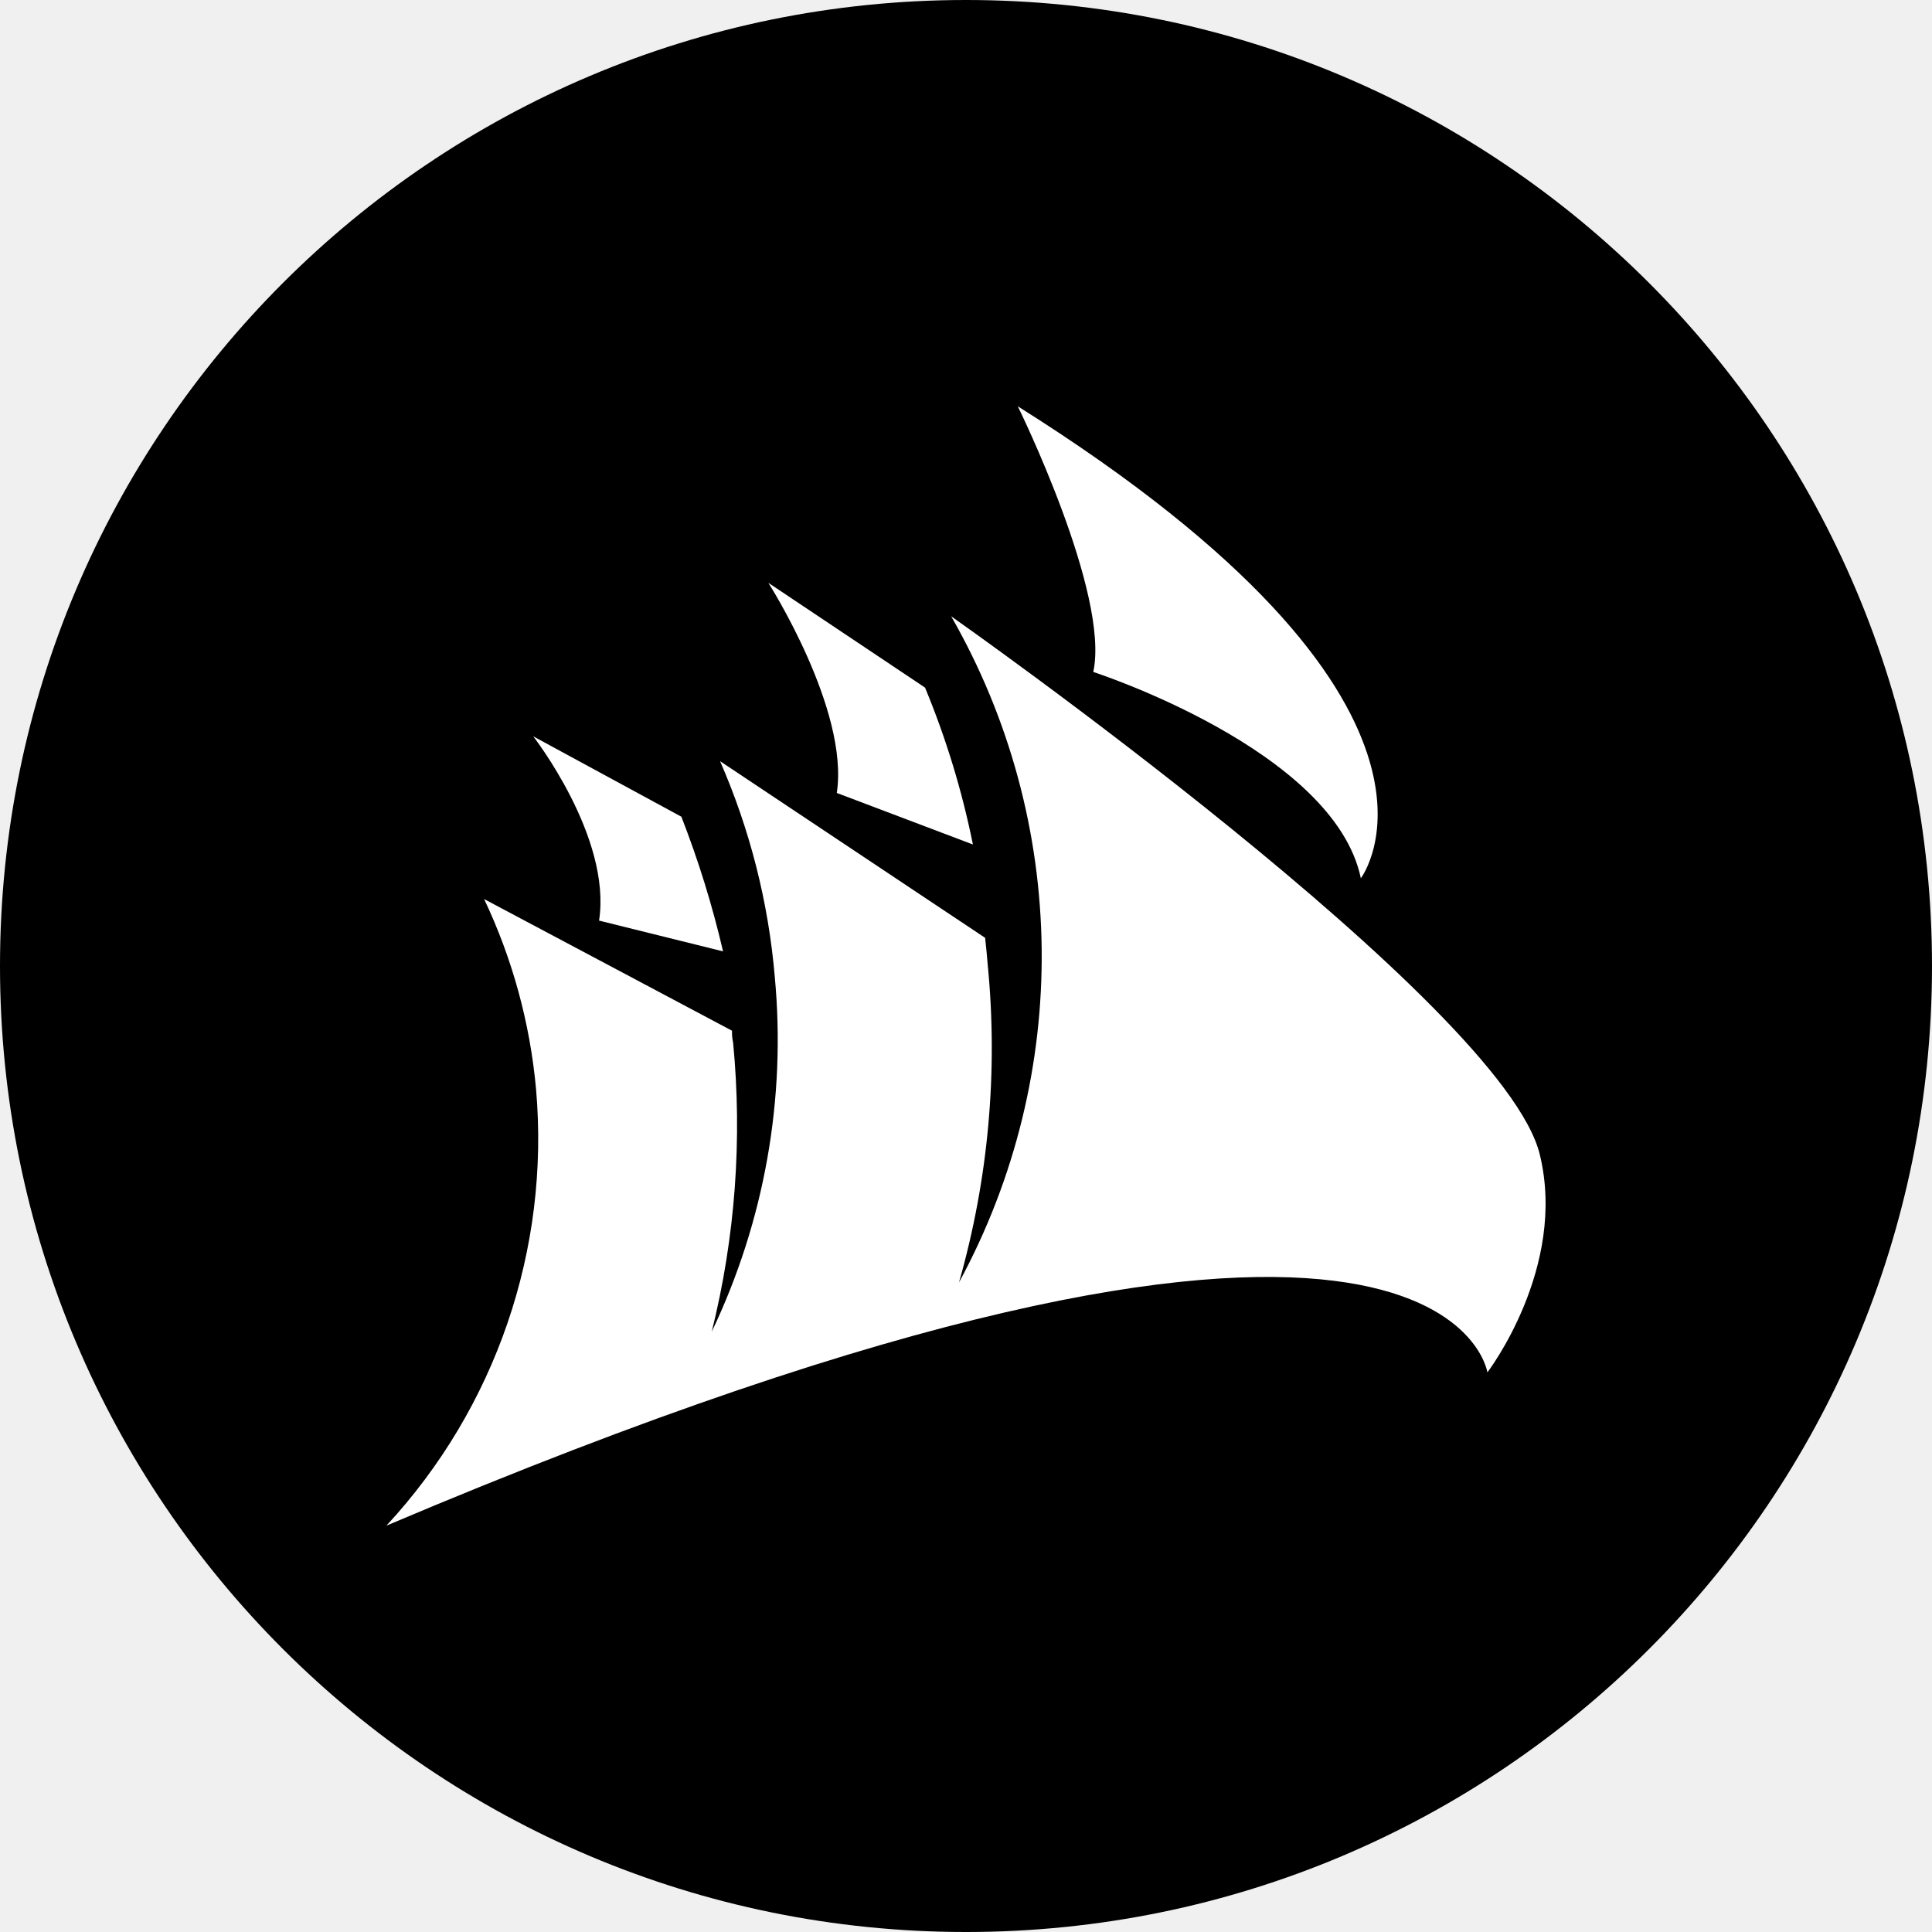
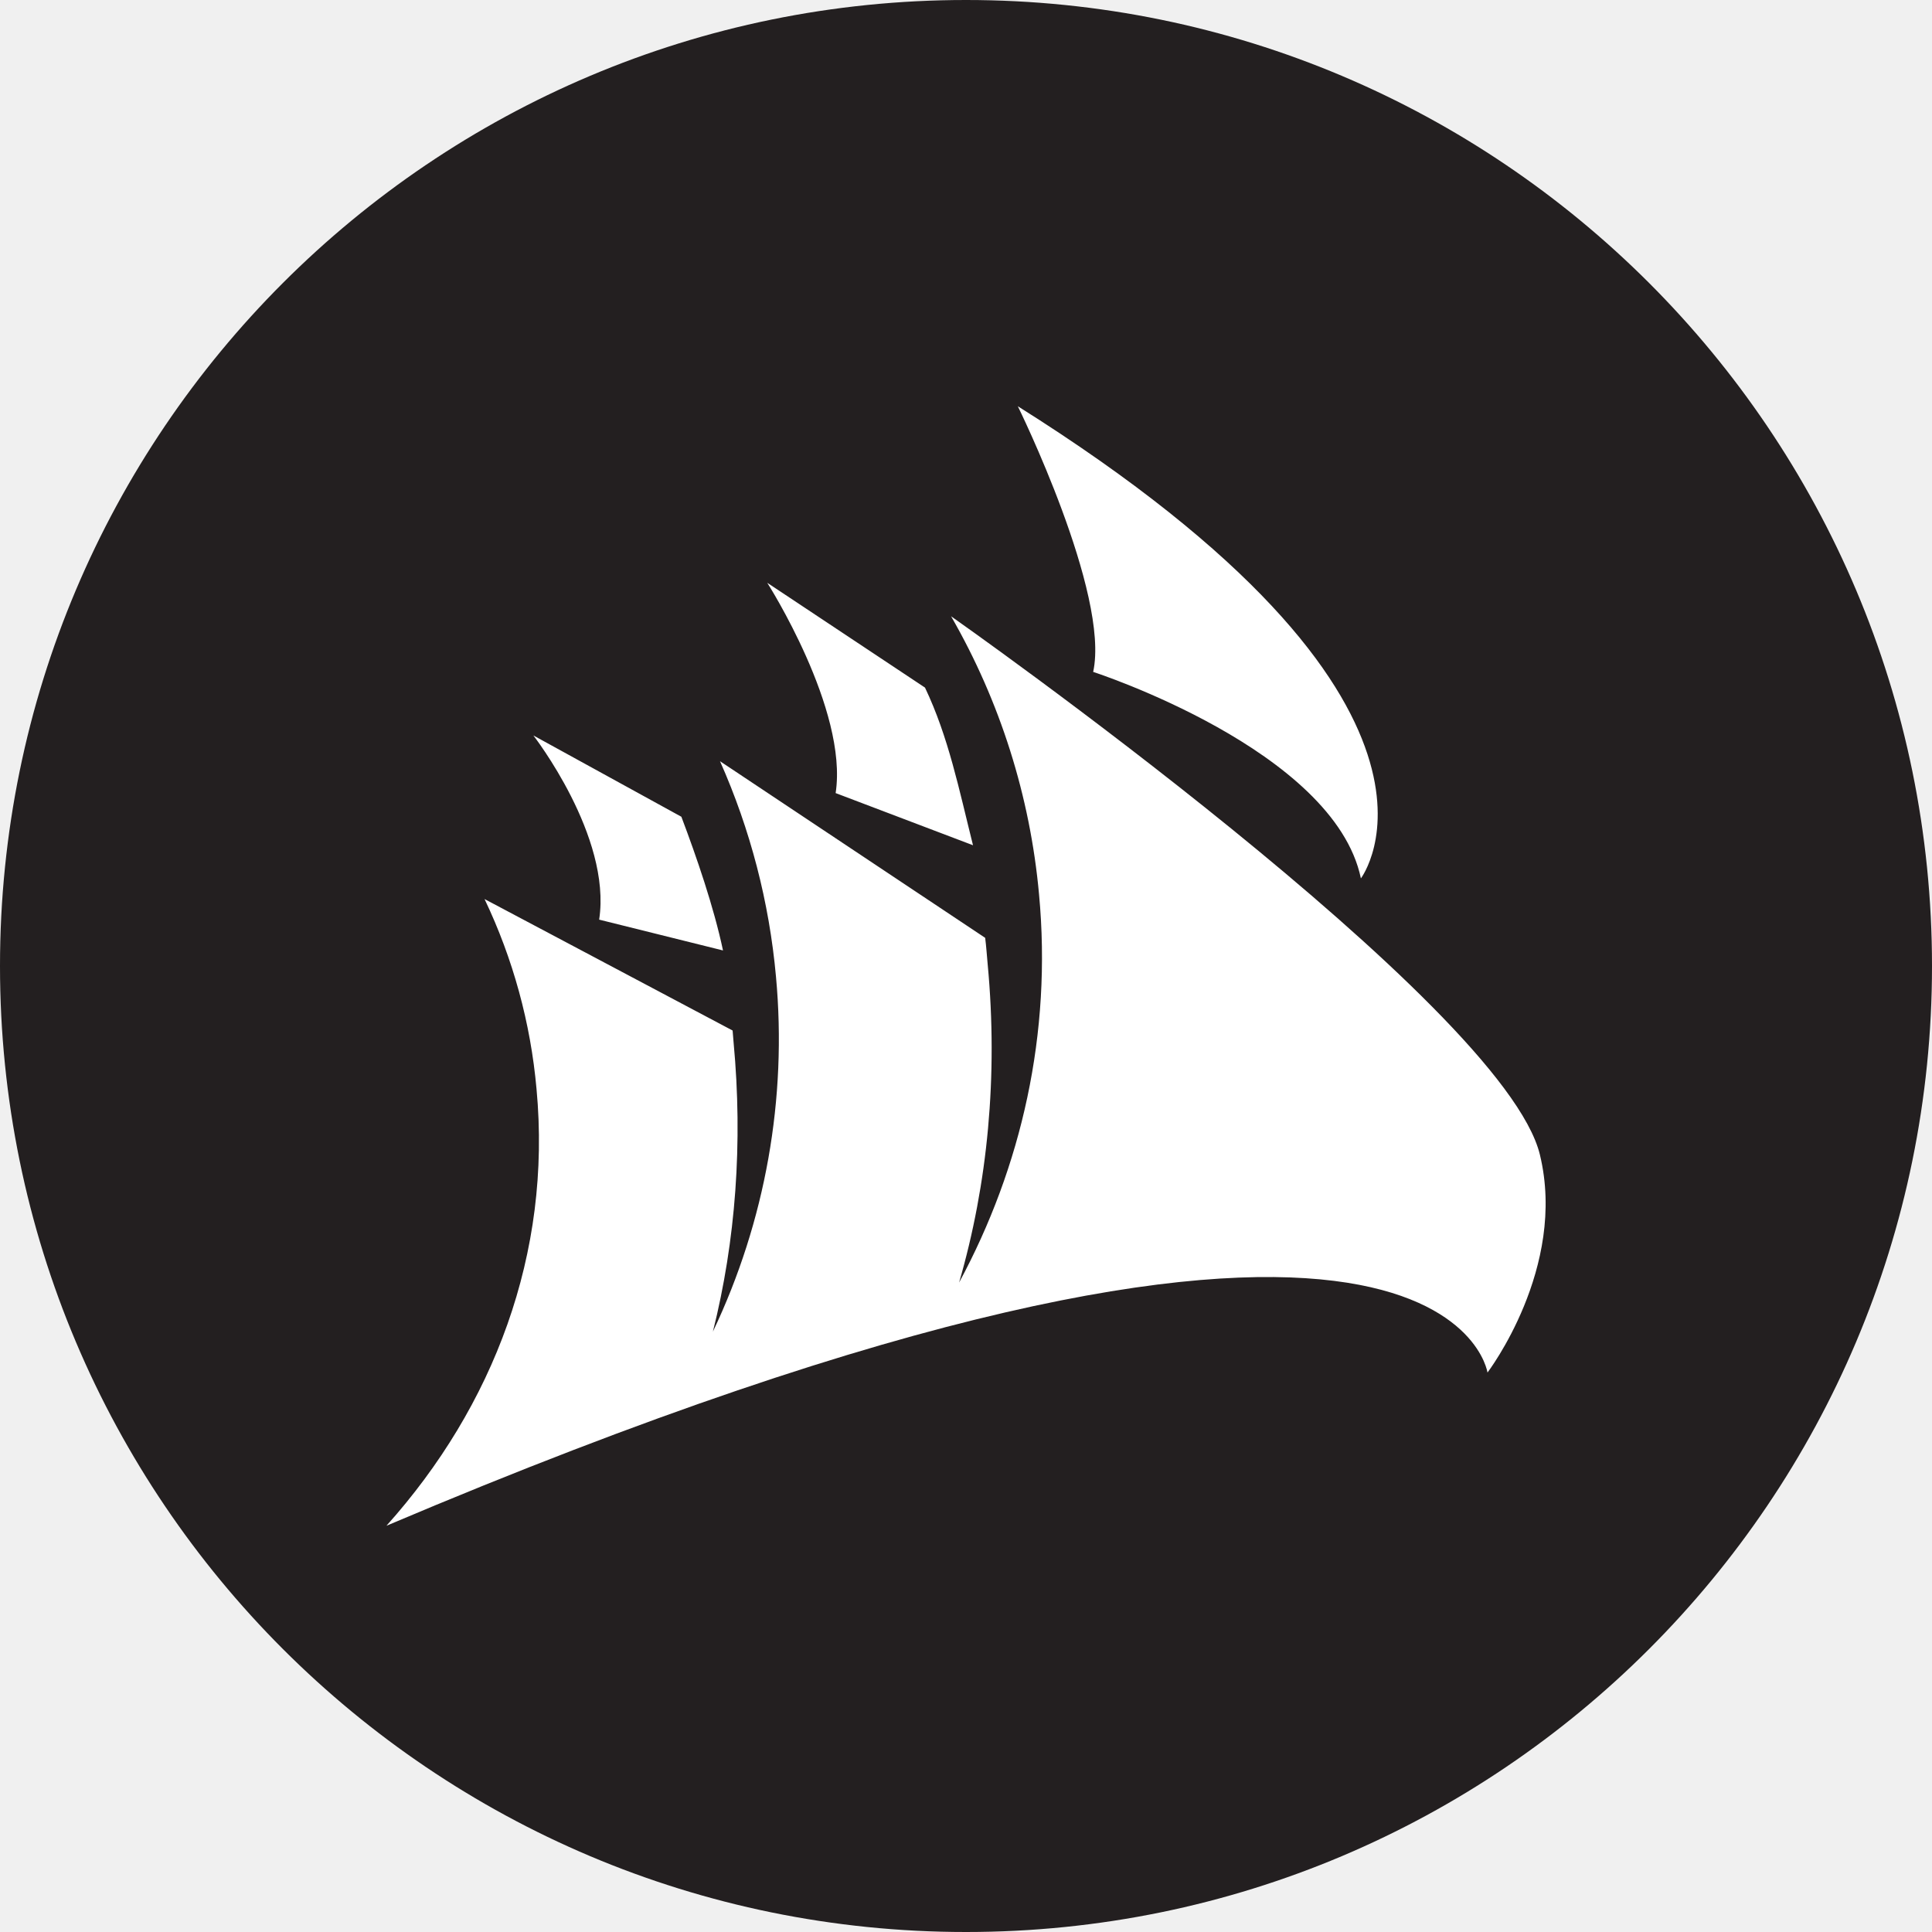
<svg xmlns="http://www.w3.org/2000/svg" role="img" viewBox="0 0 24 24">
-   <circle cx="12" cy="12" r="12" fill="#000000" />
-   <path d="M13.072.412s1.913 3.881 1.563 5.5c0 0 4.987 1.612 5.54 4.272 0 0 2.73-3.594-7.103-9.772zM7.908 4.067s1.678 2.625 1.417 4.35l2.818 1.067a17.56 17.56 0 0 0-.991-3.248zm3.784.691a14.162 14.162 0 0 1 .163 13.794 17.702 17.702 0 0 0 .594-6.585c-.017-.186-.031-.368-.053-.55L6.908 7.759a14.13 14.13 0 0 1 1.133 4.465 14.02 14.02 0 0 1-1.305 7.347 17.75 17.75 0 0 0 .442-5.988.92.92 0 0 1-.022-.243l-5.133-2.726a11.639 11.639 0 0 1 1.075 3.93A11.785 11.785 0 0 1 0 23.587c21.91-9.29 22.795-3.173 22.795-3.173s1.656-2.164 1.085-4.51C23.128 12.79 11.692 4.759 11.692 4.759zM3.04 7.245s1.629 2.09 1.363 3.815l2.567.637a20.357 20.357 0 0 0-.863-2.788z" transform="translate(4.8, 4.8) scale(0.6)" fill="white" />
+   <circle cx="12" cy="12" r="12" fill="#231F20" />
+   <path d="M13.073.411s1.912 3.883 1.56 5.5c0 0 4.988 1.615 5.543 4.275 0 0 2.731-3.595-7.103-9.775m-1.922 5.825c.487 1.021.707 2.118.994 3.264L9.301 8.42c.264-1.726-1.416-4.354-1.416-4.354zM6.107 8.91c.314.83.672 1.87.862 2.768l-2.564-.638c.263-1.726-1.362-3.813-1.362-3.813zm5.585-4.15s11.436 8.031 12.19 11.147c.568 2.344-1.085 4.51-1.085 4.51s-.881-6.12-22.796 3.172c2.218-2.475 3.426-5.635 3.107-9.045a11.5 11.5 0 0 0-1.076-3.93l5.136 2.722.02.244c.195 2.085.043 4.112-.428 5.99a14.1 14.1 0 0 0 1.306-7.348A14.1 14.1 0 0 0 6.907 7.76l5.49 3.657c.023.182.035.366.052.55.216 2.307.001 4.545-.592 6.587 1.291-2.393 1.925-5.155 1.655-8.04a14.1 14.1 0 0 0-1.82-5.753" transform="translate(4.8, 4.8) scale(0.6)" fill="white" />
</svg>
